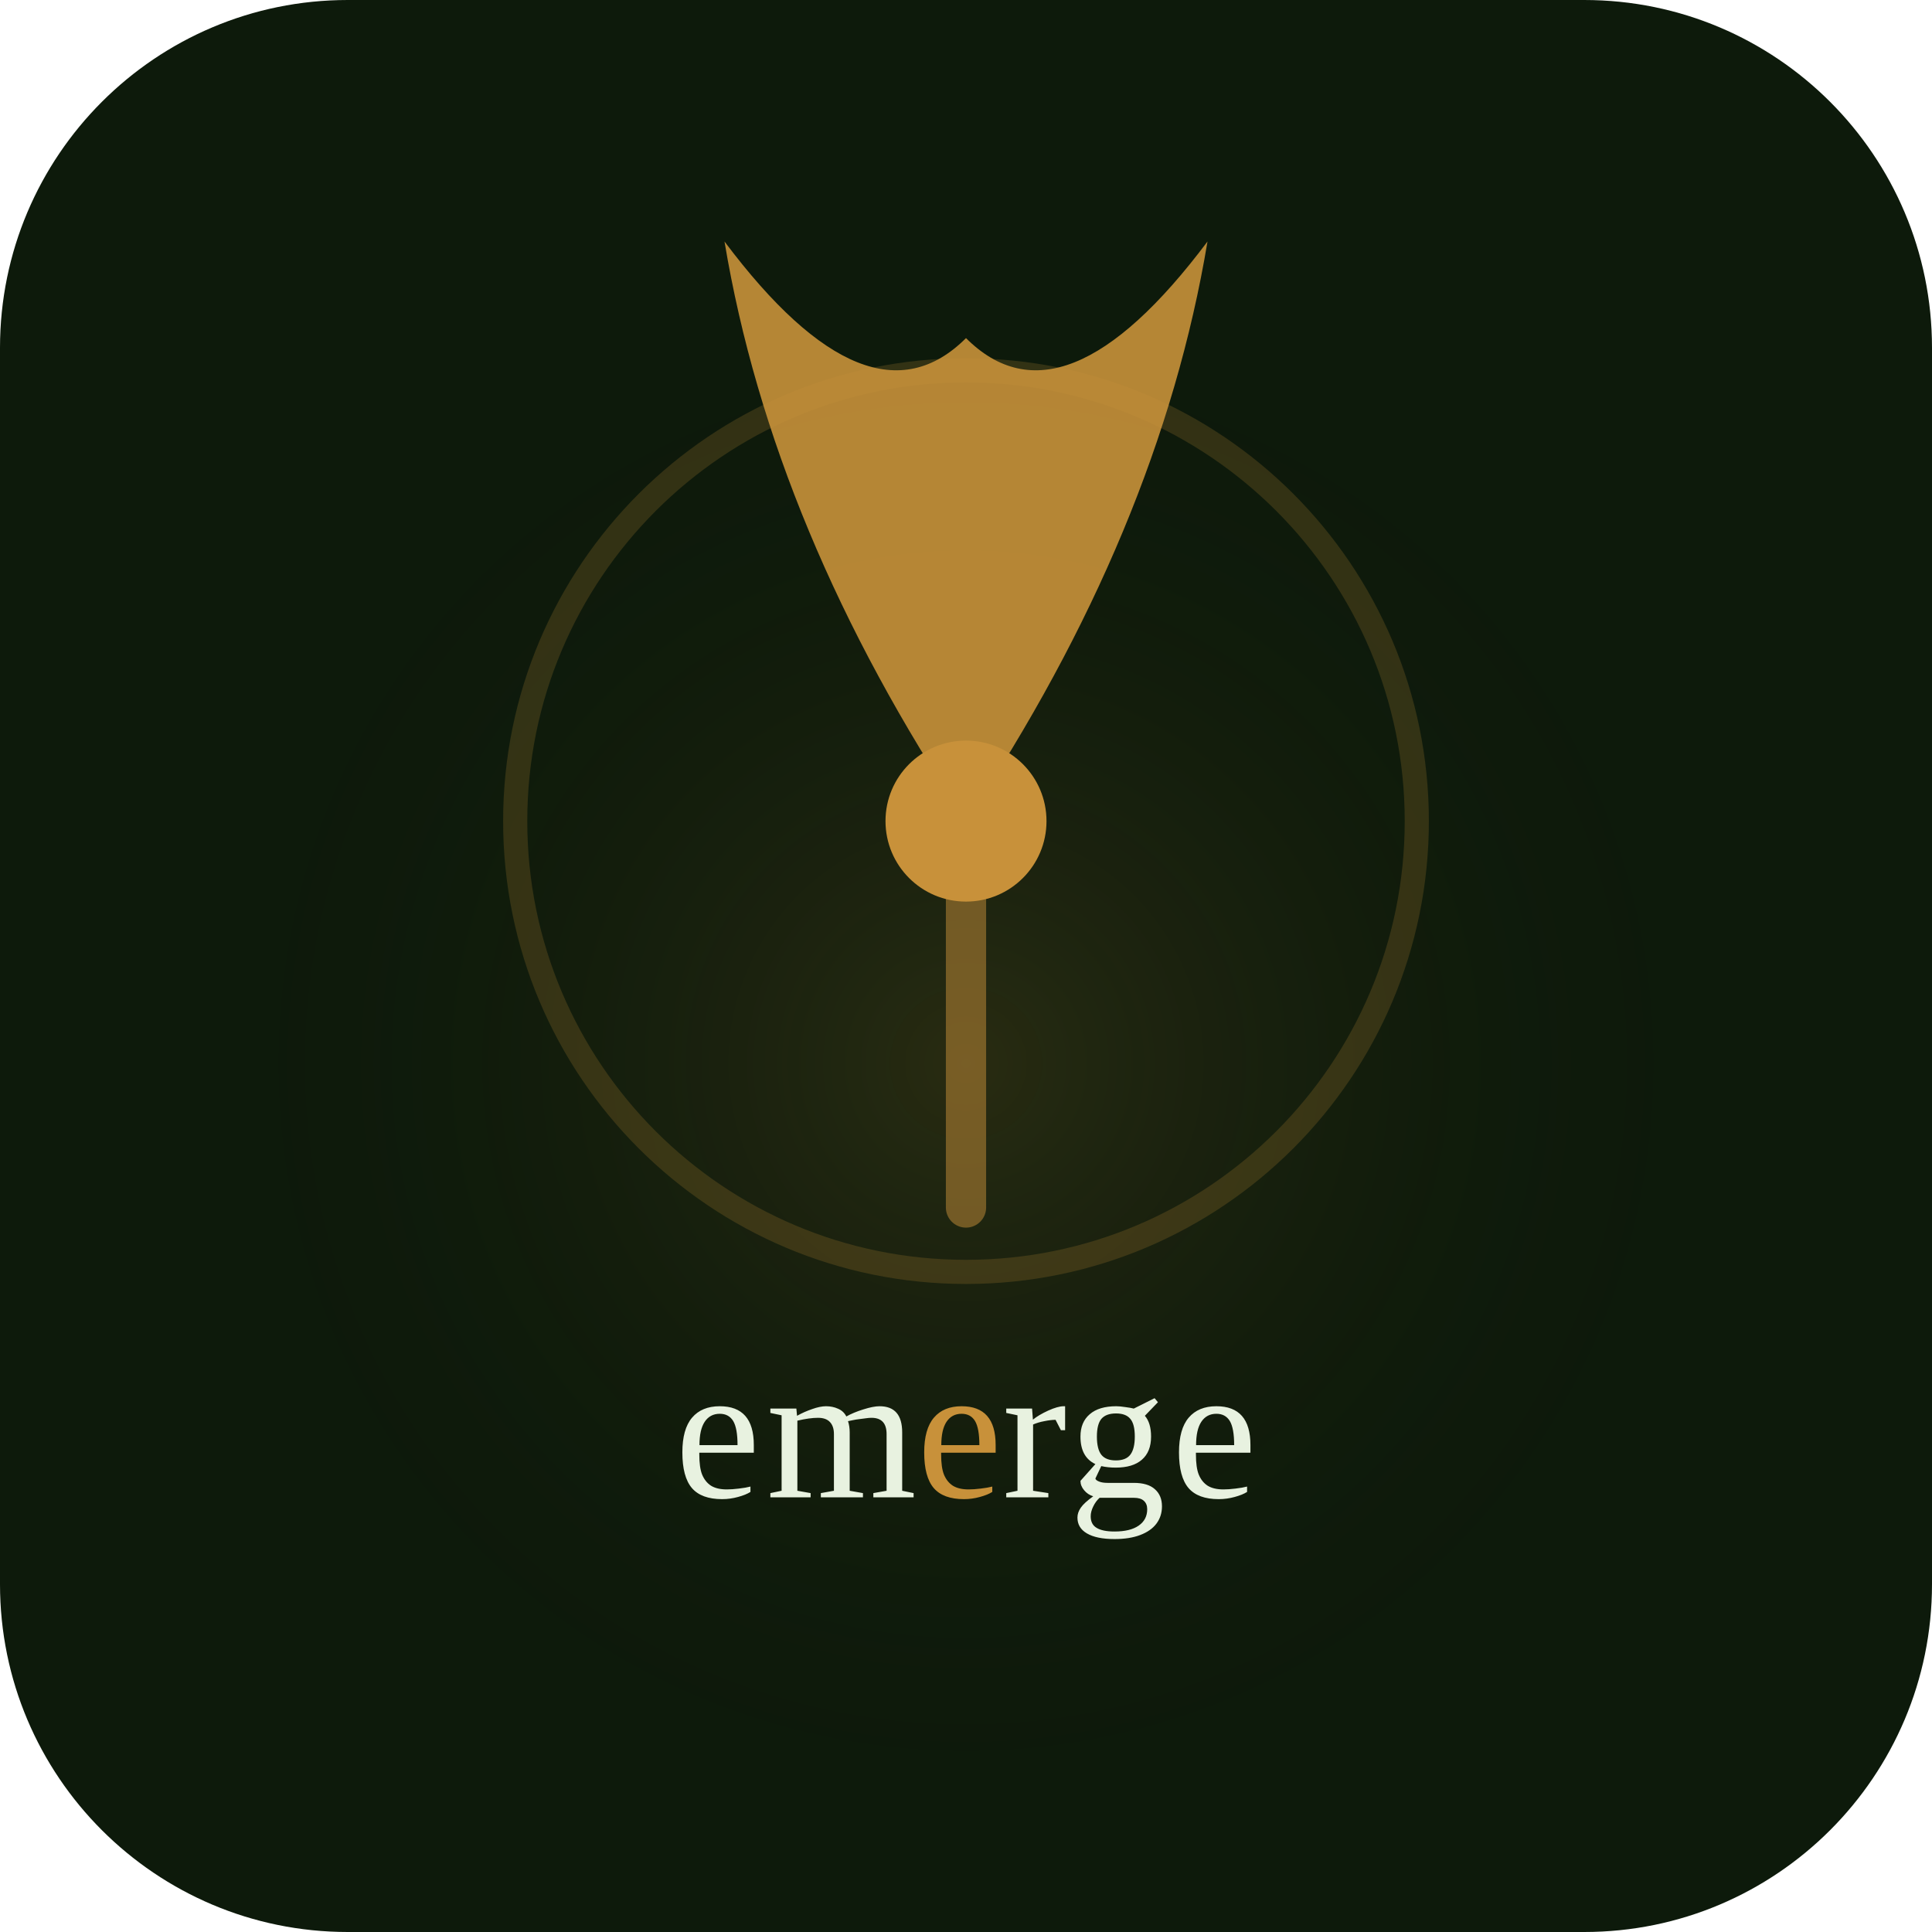
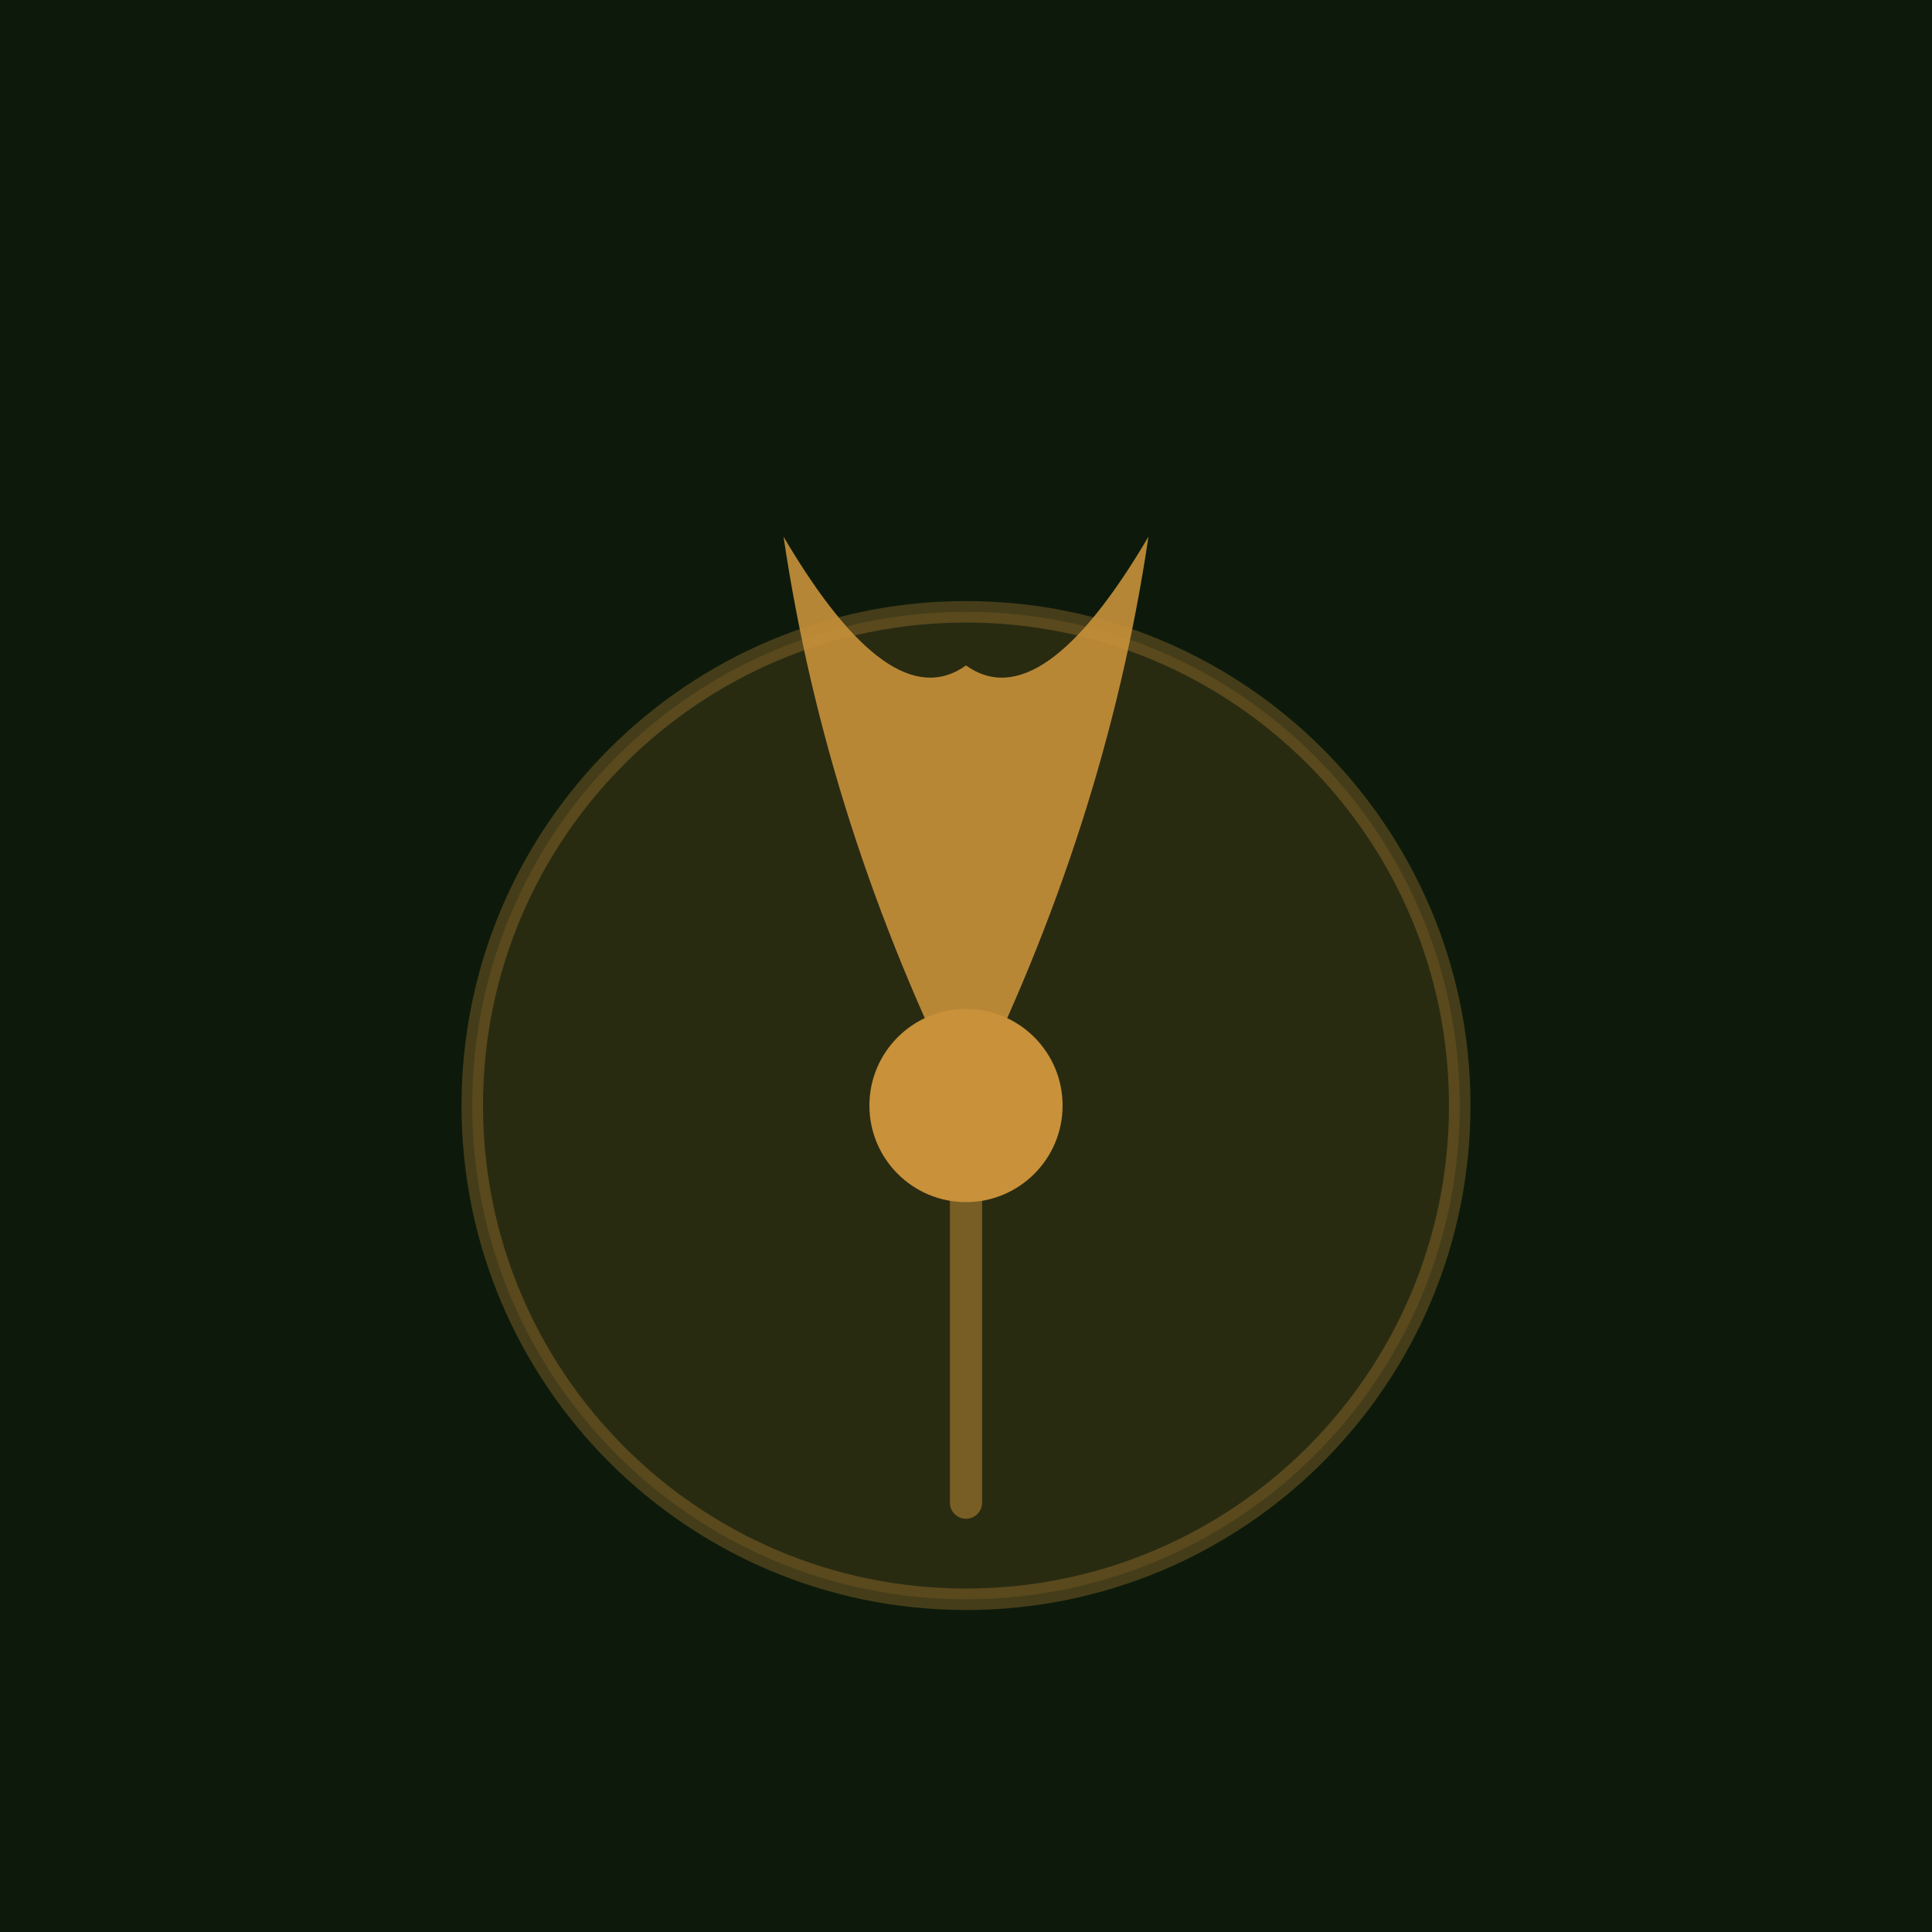
<svg xmlns="http://www.w3.org/2000/svg" width="180" height="180" viewBox="0 0 180 180">
-   <rect width="180" height="180" fill="#0D1A0B" rx="32.4" />
-   <defs>
-     <radialGradient id="glow" cx="50%" cy="55%" r="40%">
-       <stop offset="0%" stop-color="rgba(200,145,58,0.15)" />
-       <stop offset="100%" stop-color="transparent" />
-     </radialGradient>
-   </defs>
-   <rect width="180" height="180" fill="url(#glow)" rx="32.4" />
-   <g transform="translate(90, 76.5) scale(1.5)">
-     <circle cx="0" cy="0" r="28" fill="none" stroke="rgba(200,145,58,0.2)" stroke-width="1.5" />
-     <path d="M0 0 Q-12 -18 -15 -36 Q-6 -24 0 -30 Q6 -24 15 -36 Q12 -18 0 0Z" fill="#C8913A" opacity="0.9" />
-     <line x1="0" y1="0" x2="0" y2="24" stroke="rgba(200,145,58,0.5)" stroke-width="2.5" stroke-linecap="round" />
-     <circle cx="0" cy="0" r="5" fill="#C8913A" />
-   </g>
-   <text x="90" y="139.5" text-anchor="middle" font-family="Georgia, 'Times New Roman', serif" font-size="18" font-weight="300" letter-spacing="0.54" fill="#E8F2E0">em<tspan fill="#C8913A">e</tspan>rge</text>
+   <rect width="180" height="180" fill="#0D1A0B" />
+   <circle cx="90" cy="103" r="46" fill="rgba(200,145,58,0.15)" stroke="rgba(200,145,58,0.3)" stroke-width="2" />
+   <path d="M90 103 Q77 77 73 50 Q83 67 90 62 Q97 67 107 50 Q103 77 90 103Z" fill="#C8913A" opacity="0.9" />
+   <path d="M90 103 L90 140" stroke="rgba(200,145,58,0.5)" stroke-width="3" stroke-linecap="round" />
+   <circle cx="90" cy="103" r="9" fill="#C8913A" />
</svg>
